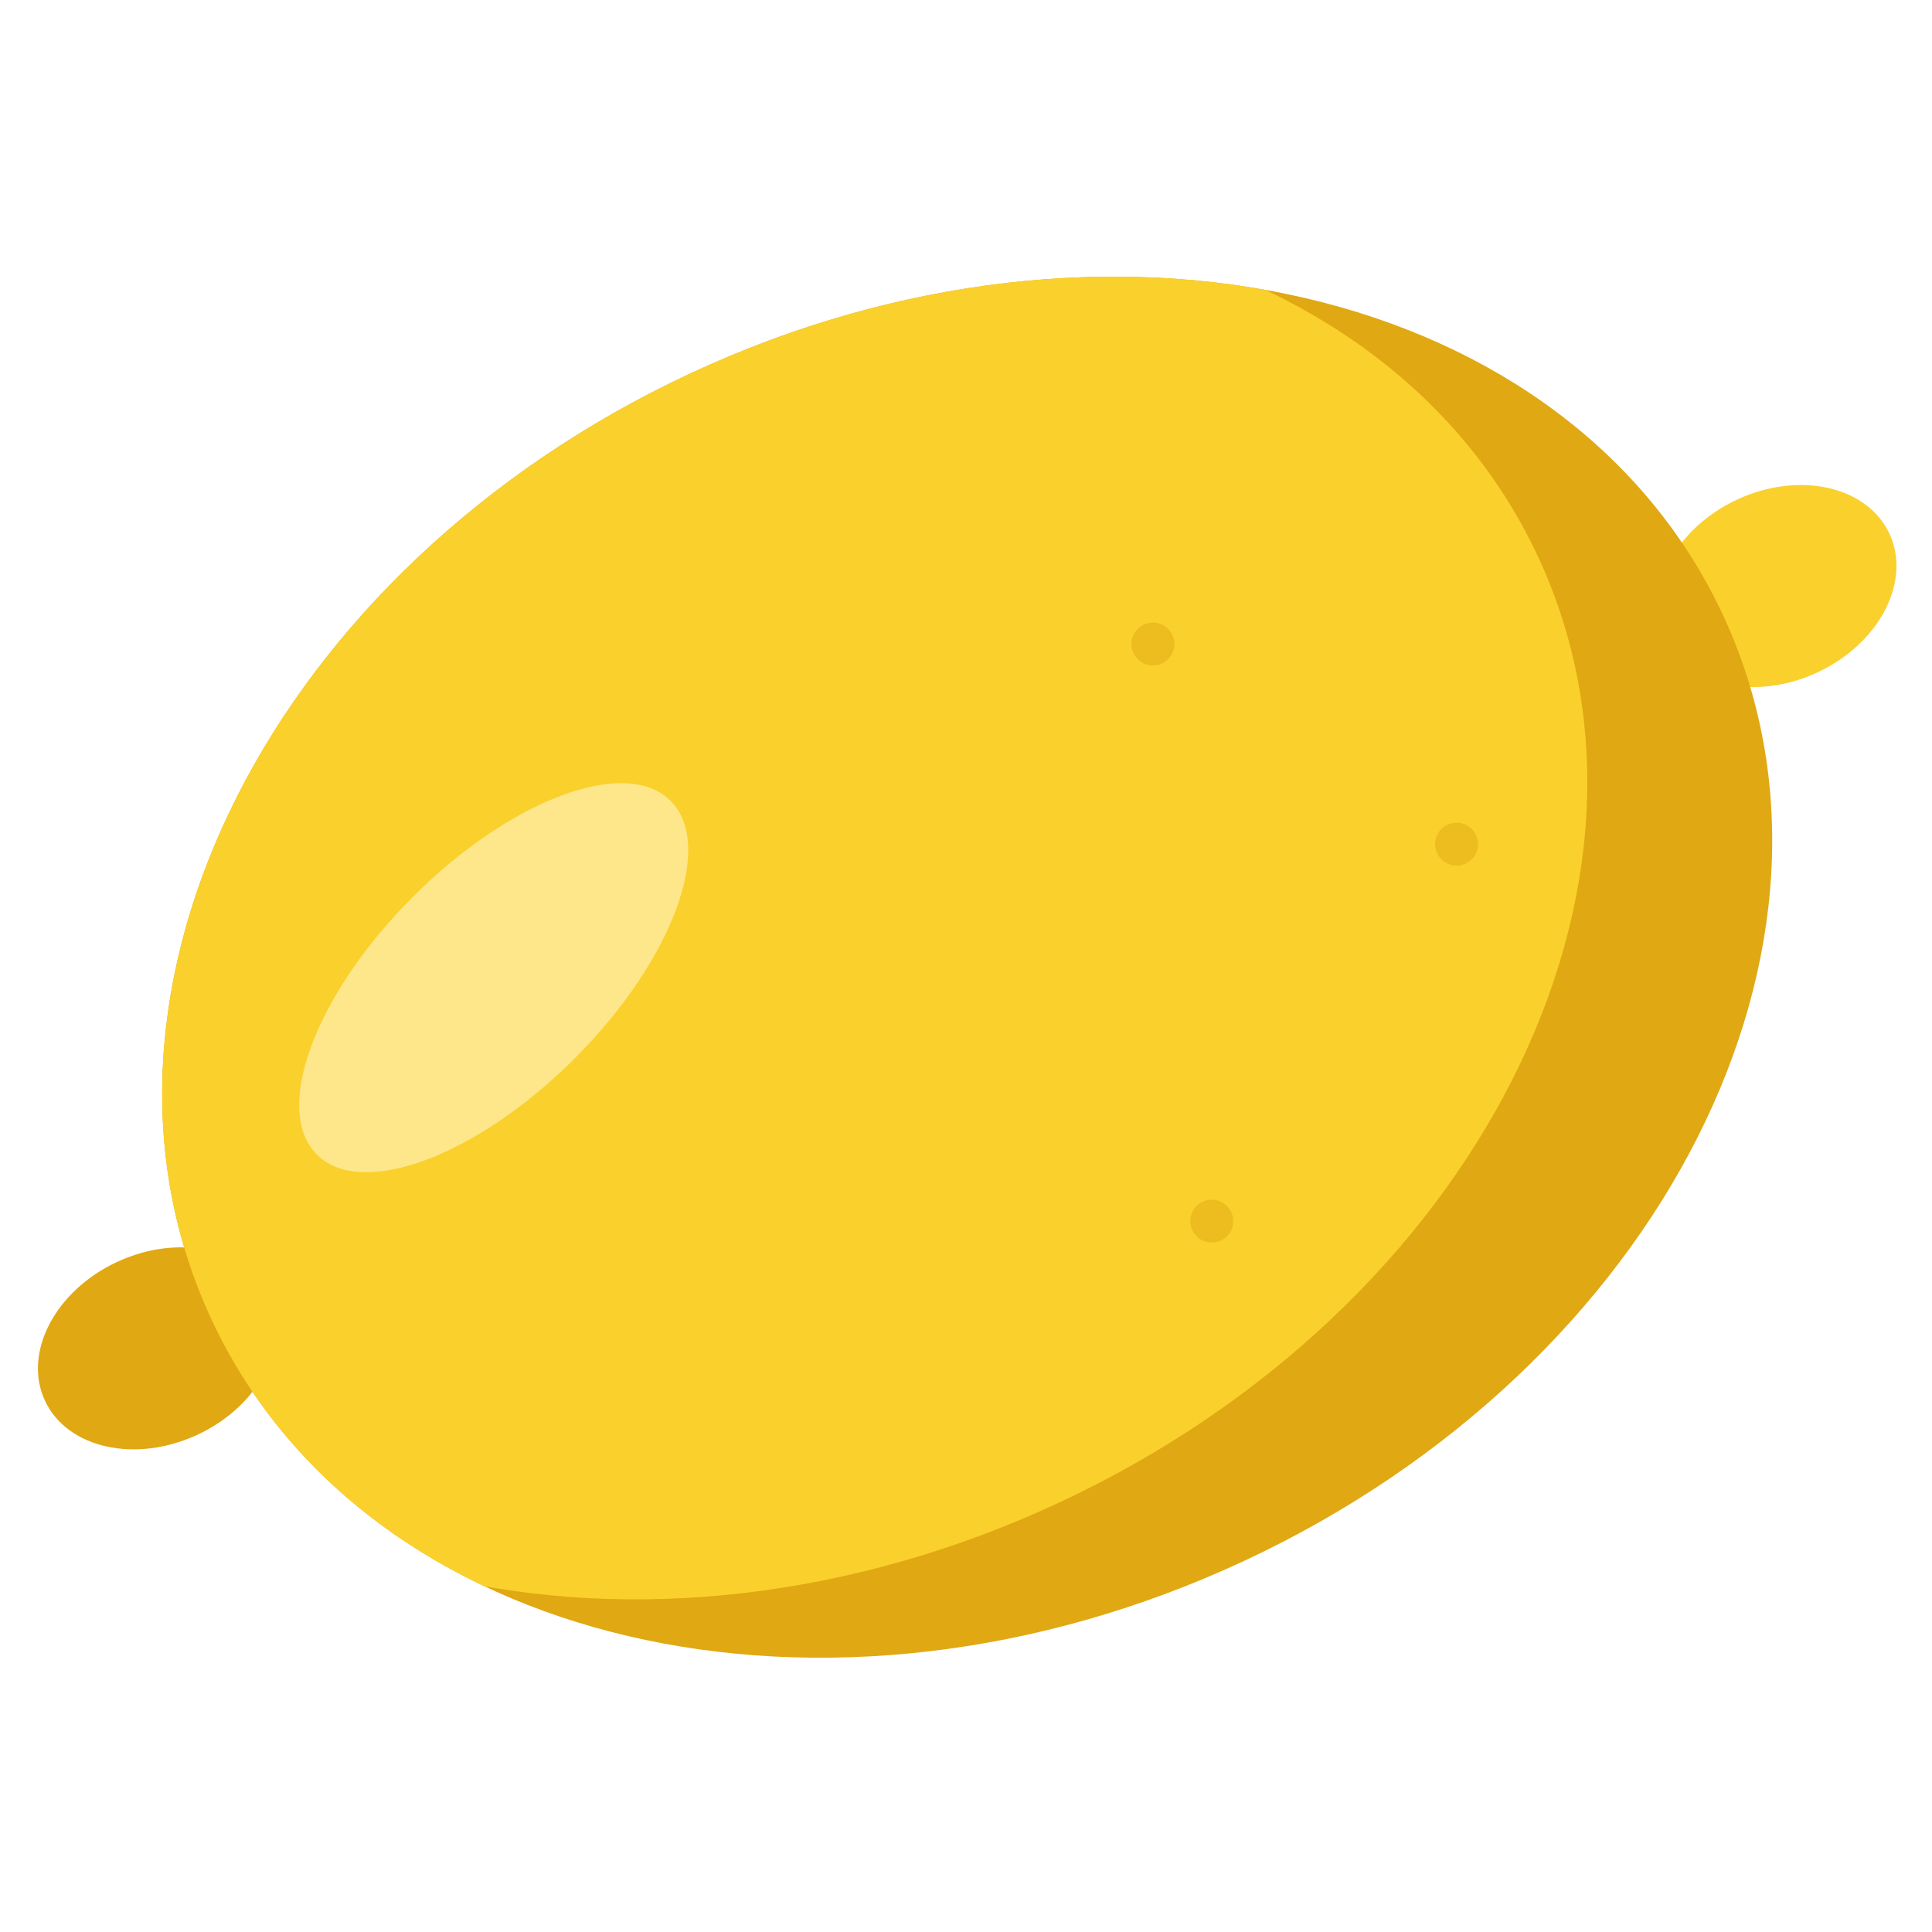
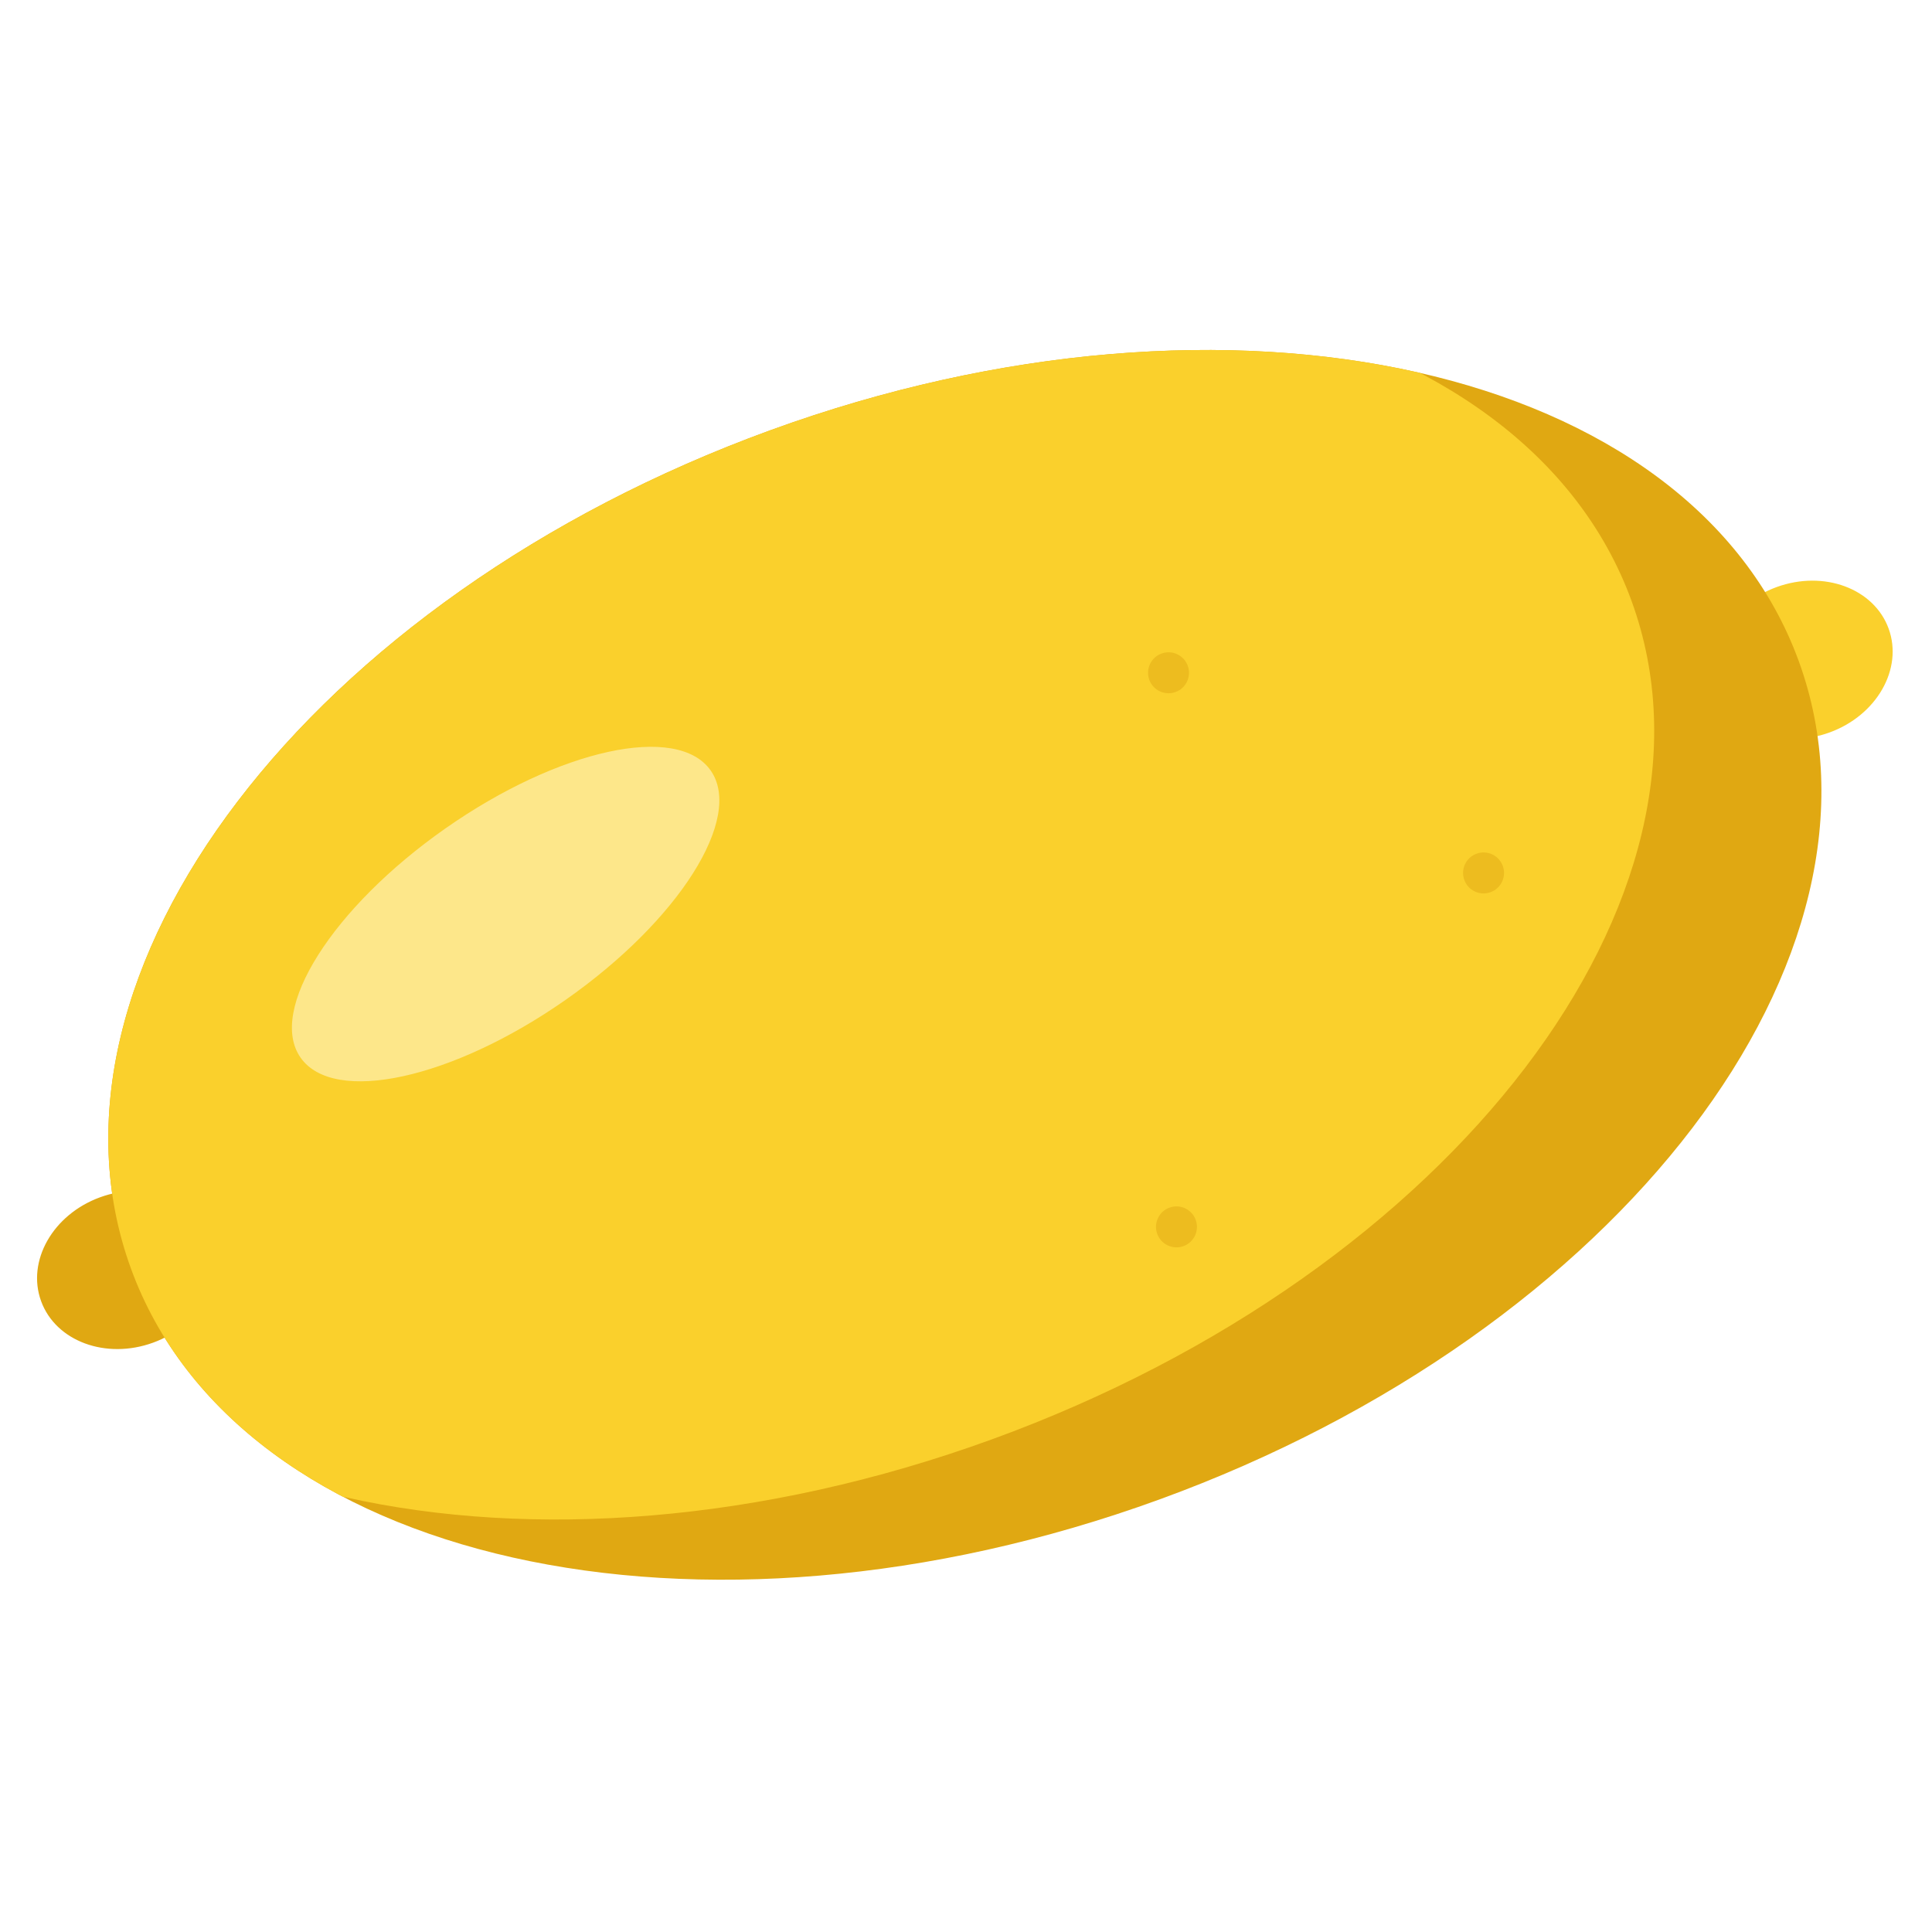
- <svg xmlns="http://www.w3.org/2000/svg" viewBox="106 154 811 811">
-   <ellipse cx="852" cy="400" rx="52" ry="40" fill="#FAD02C" transform="rotate(-25 852 400)" />
-   <ellipse cx="172" cy="720" rx="52" ry="40" fill="#E0A812" transform="rotate(-25 172 720)" />
-   <g transform="rotate(-25 512 560)">
+ <svg xmlns="http://www.w3.org/2000/svg" viewBox="88 136 849 849">
+   <g transform="rotate(-20 512 560)">
+     <ellipse cx="904" cy="560" rx="40" ry="34" fill="#FAD02C" />
+     <ellipse cx="120" cy="560" rx="40" ry="34" fill="#E0A812" />
    <clipPath id="c12">
-       <path d="M162 560a350 275 0 1 0 700 0a350 275 0 1 0 -700 0Z" />
+       <path d="M122 560a390 250 0 1 0 780 0a390 250 0 1 0 -780 0Z" />
    </clipPath>
    <g clip-path="url(#c12)">
-       <path fill="#E0A812" d="M162 560a350 275 0 1 0 700 0a350 275 0 1 0 -700 0Z" />
-       <path fill="#FAD02C" d="M162 560a350 275 0 1 0 700 0a350 275 0 1 0 -700 0Z" transform="translate(-60 -55)" />
-       <ellipse cx="330" cy="480" rx="48" ry="105" fill="#FDE78A" transform="rotate(70 330 480)" />
+       <path fill="#E0A812" d="M122 560a390 250 0 1 0 780 0a390 250 0 1 0 -780 0Z" />
+       <path fill="#FAD02C" d="M122 560a390 250 0 1 0 780 0a390 250 0 1 0 -780 0Z" transform="translate(-60 -50)" />
+       <ellipse cx="330" cy="470" rx="46" ry="110" fill="#FDE78A" transform="rotate(75 330 470)" />
      <circle cx="640" cy="470" r="9" fill="#E0A812" opacity=".5" />
-       <circle cx="720" cy="600" r="9" fill="#E0A812" opacity=".5" />
+       <circle cx="740" cy="600" r="9" fill="#E0A812" opacity=".5" />
      <circle cx="560" cy="700" r="9" fill="#E0A812" opacity=".5" />
    </g>
  </g>
</svg>
